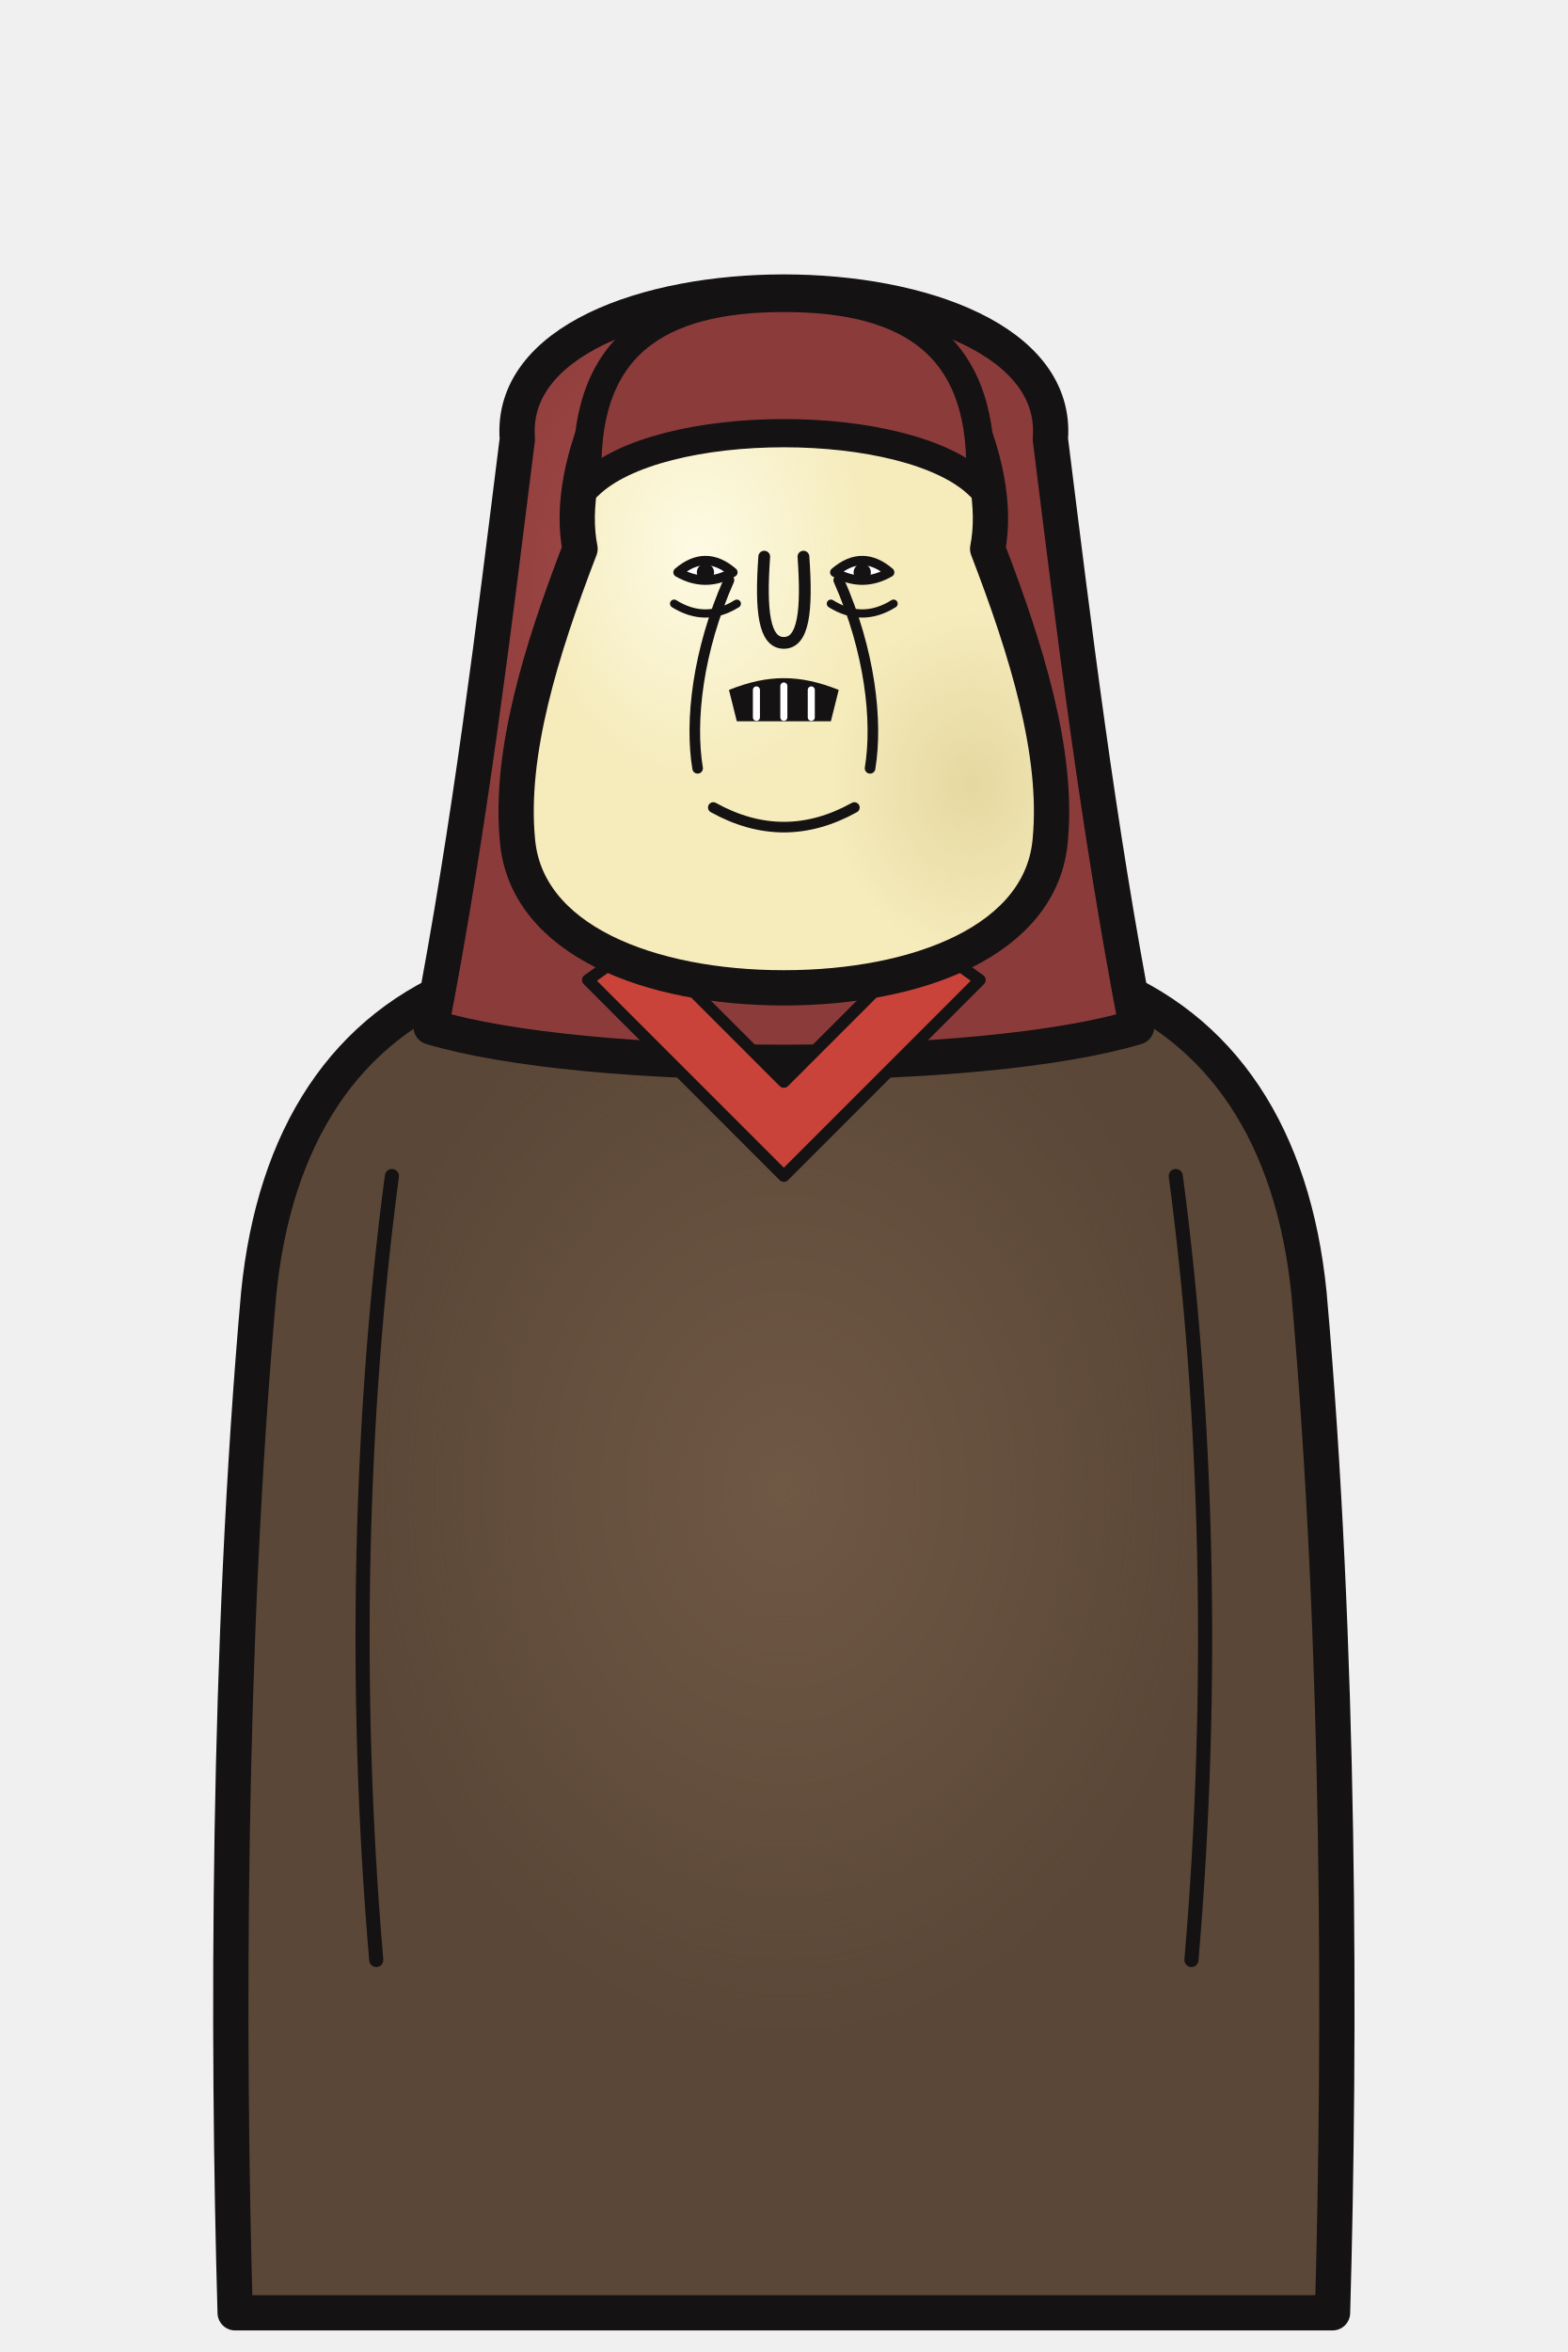
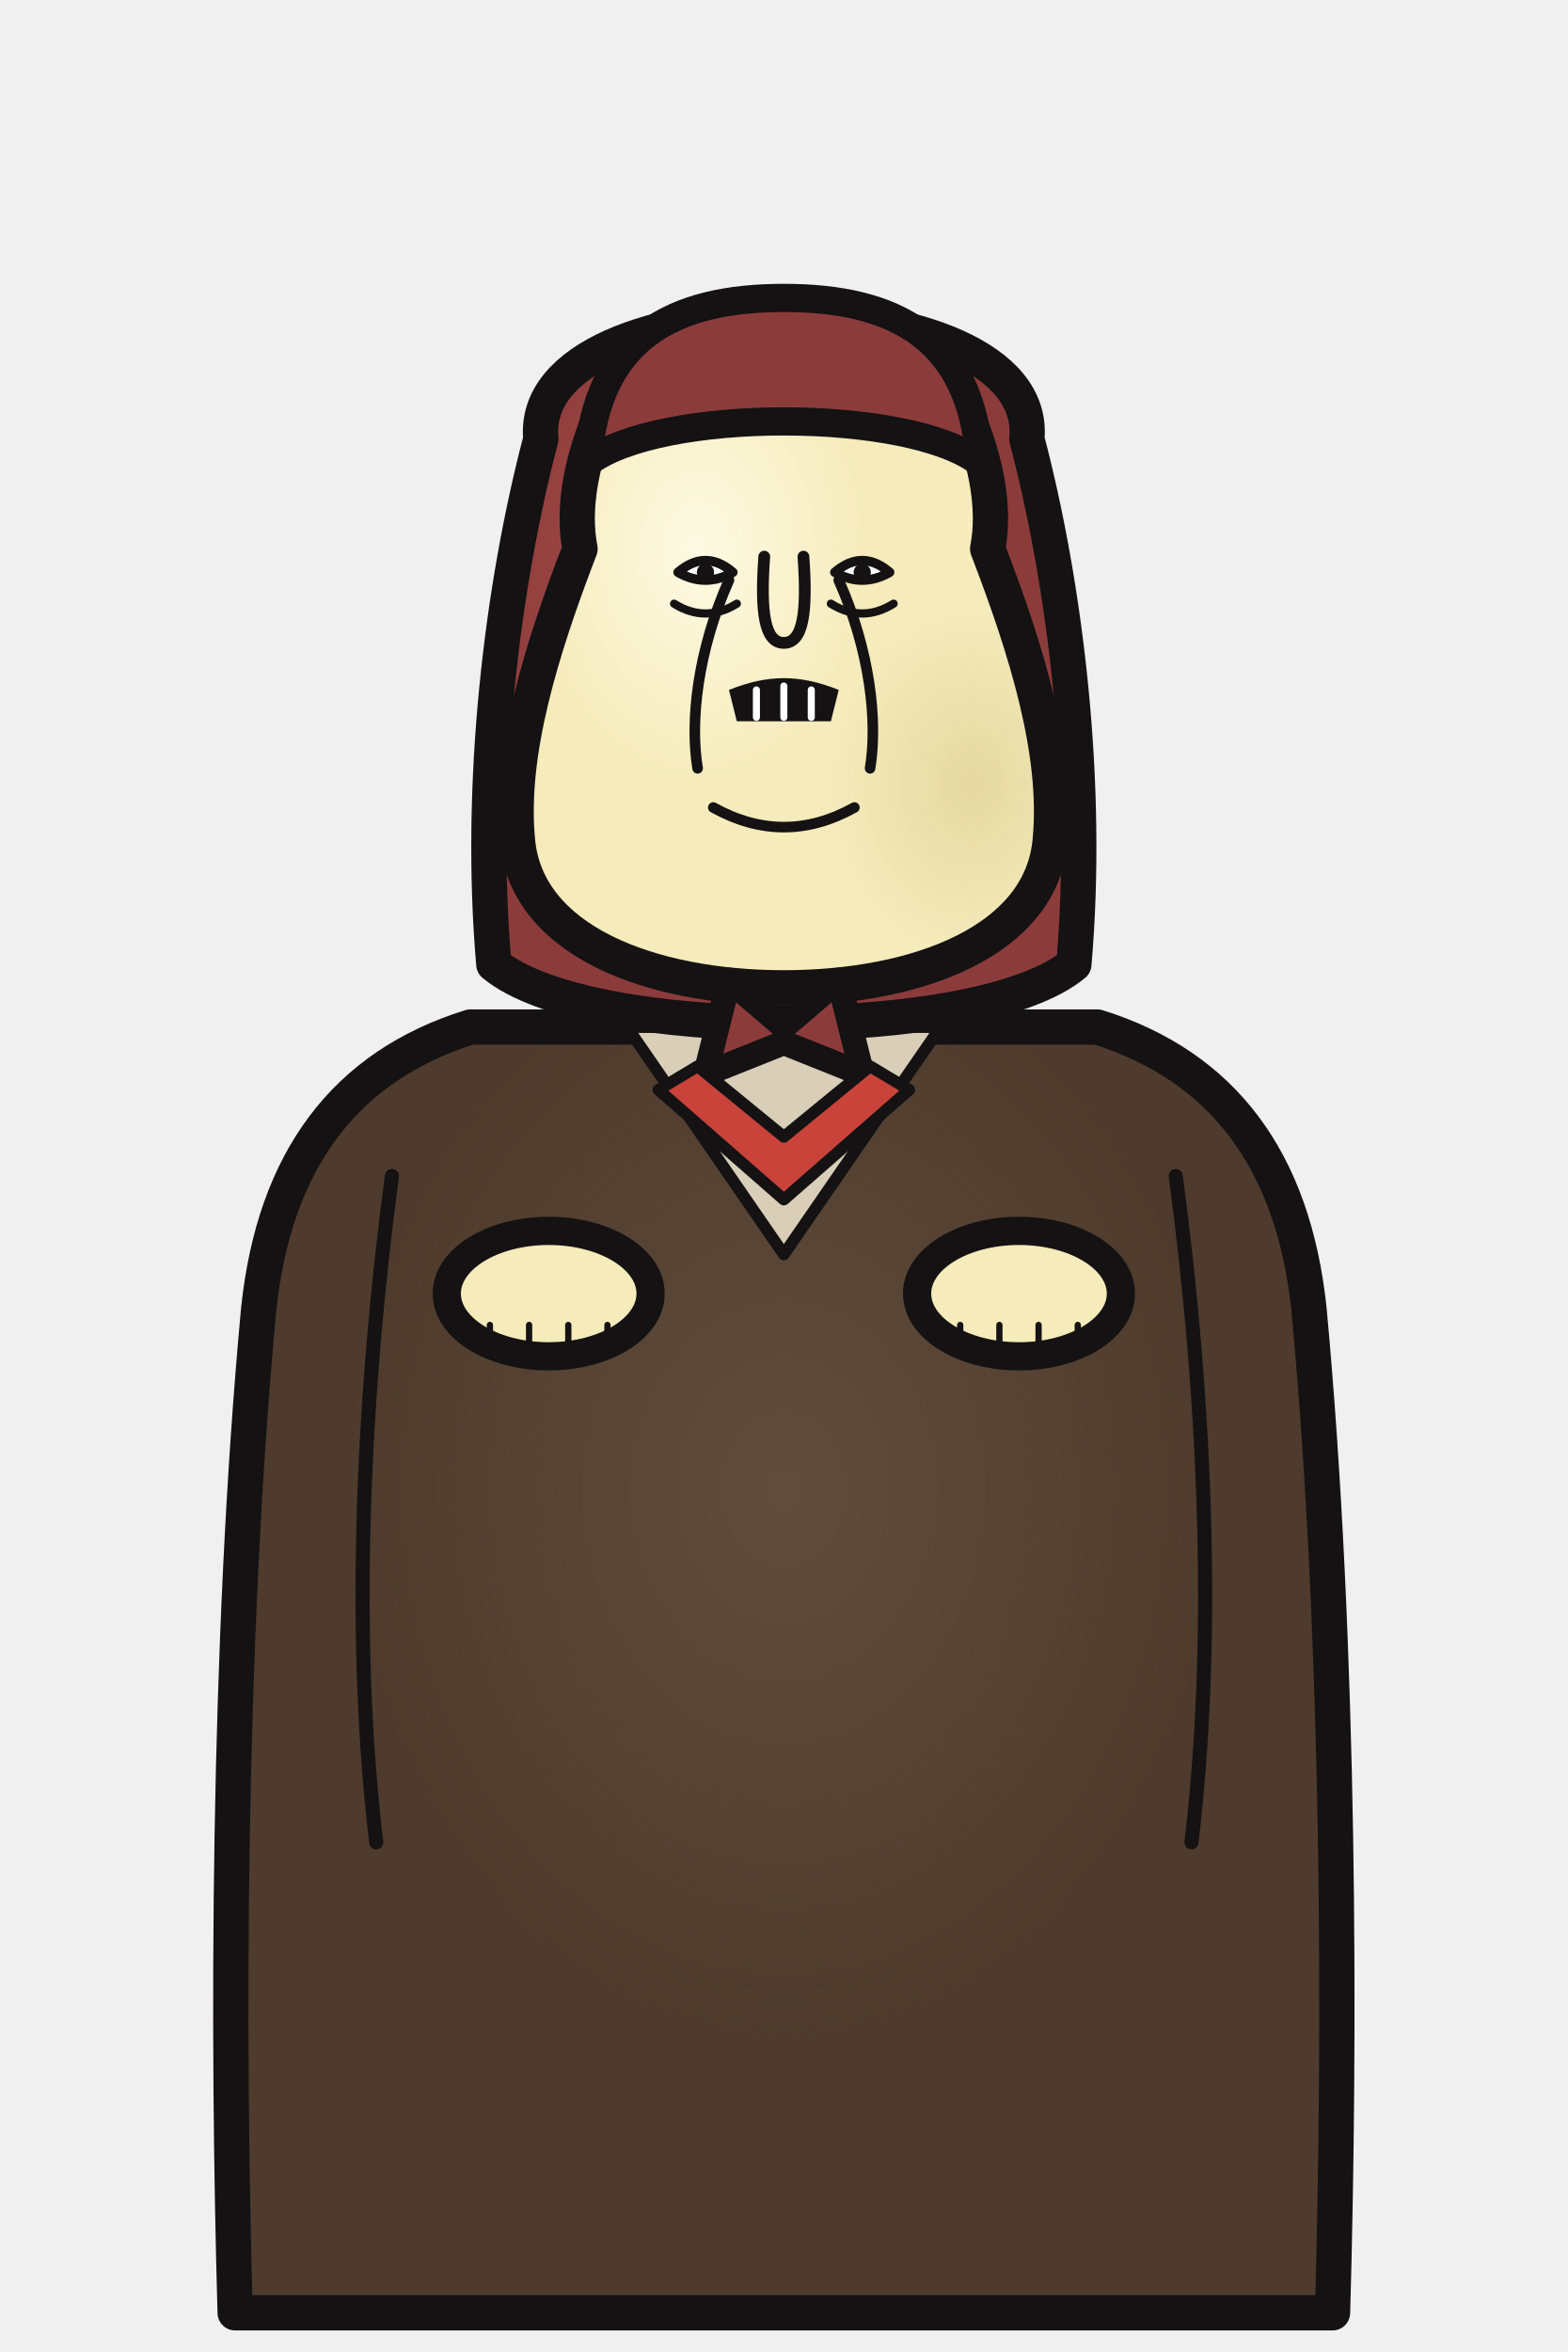
<svg xmlns="http://www.w3.org/2000/svg" width="800" height="1200" viewBox="0 0 400 600">
  <defs>
    <radialGradient id="g1">
-       <stop offset="0" stop-color="#735B47" stop-opacity="0.85" />
-       <stop offset="1" stop-color="#735B47" stop-opacity="0" />
+       <stop offset="0" stop-color="#64503E" stop-opacity="0.85" />
+       <stop offset="1" stop-color="#64503E" stop-opacity="0" />
    </radialGradient>
    <clipPath id="s1">
-       <path d="M120,250 C88,262 70,290 66,330 C58,420 58,520 60,590 L340,590 C342,520 342,420 334,330 C330,290 312,262 280,250 Z" />
+       <path d="M120,262 C88,272 70,296 66,334 C58,420 58,520 60,590 L340,590 C342,520 342,420 334,334 C330,296 312,272 280,262 Z" />
    </clipPath>
    <radialGradient id="g2">
      <stop offset="0" stop-color="#A9504C" stop-opacity="0.85" />
      <stop offset="1" stop-color="#A9504C" stop-opacity="0" />
    </radialGradient>
    <clipPath id="s2">
-       <path d="M132,112 C128,62 272,62 268,112 C274,160 280,210 290,262 C250,274 150,274 110,262 C120,210 126,160 132,112 Z" />
+       <path d="M138,112 C134,70 266,70 262,112 C272,150 278,200 274,246 C250,266 150,266 126,246 C122,200 128,150 138,112 Z" />
    </clipPath>
    <radialGradient id="g3">
      <stop offset="0" stop-color="#FFFDEB" stop-opacity="0.85" />
      <stop offset="1" stop-color="#FFFDEB" stop-opacity="0" />
    </radialGradient>
    <clipPath id="s3">
      <path d="M156,100 C148,116 146,130 148,140 C138,166 130,192 132,214 C134,240 166,252 200,252 C234,252 266,240 268,214 C270,192 262,166 252,140 C254,130 252,116 244,100 Z" />
    </clipPath>
    <radialGradient id="g4">
      <stop offset="0" stop-color="#E2D59C" stop-opacity="0.85" />
      <stop offset="1" stop-color="#E2D59C" stop-opacity="0" />
    </radialGradient>
    <clipPath id="s4">
      <path d="M156,100 C148,116 146,130 148,140 C138,166 130,192 132,214 C134,240 166,252 200,252 C234,252 266,240 268,214 C270,192 262,166 252,140 C254,130 252,116 244,100 Z" />
    </clipPath>
  </defs>
-   <path d="M120,250 C88,262 70,290 66,330 C58,420 58,520 60,590 L340,590 C342,520 342,420 334,330 C330,290 312,262 280,250 Z" fill="#5B4737" />
+   <path d="M120,262 C88,272 70,296 66,334 C58,420 58,520 60,590 L340,590 C342,520 342,420 334,334 C330,296 312,272 280,262 Z" fill="#4E3B2D" />
  <g clip-path="url(#s1)">
    <ellipse cx="200" cy="380" rx="110" ry="140" fill="url(#g1)" />
  </g>
-   <path d="M120,250 C88,262 70,290 66,330 C58,420 58,520 60,590 L340,590 C342,520 342,420 334,330 C330,290 312,262 280,250 Z" fill="none" stroke="#141213" stroke-width="9.0" stroke-linejoin="round" stroke-linecap="round" />
-   <path d="M100,300 C92,360 90,430 96,500 M300,300 C308,360 310,430 304,500" fill="none" stroke="#141213" stroke-width="3.6" stroke-linejoin="round" stroke-linecap="round" />
-   <path d="M132,112 C128,62 272,62 268,112 C274,160 280,210 290,262 C250,274 150,274 110,262 C120,210 126,160 132,112 Z" fill="#8C3B3B" />
+   <path d="M120,262 C88,272 70,296 66,334 C58,420 58,520 60,590 L340,590 C342,520 342,420 334,334 C330,296 312,272 280,262 Z" fill="none" stroke="#141213" stroke-width="9.0" stroke-linejoin="round" stroke-linecap="round" />
+   <path d="M160,262 L200,320 L240,262 Z" fill="#D9CFB8" stroke="#141213" stroke-width="3.0" stroke-linejoin="round" stroke-linecap="round" />
+   <path d="M100,300 C92,360 90,420 96,470 M300,300 C308,360 310,420 304,470" fill="none" stroke="#141213" stroke-width="3.6" stroke-linejoin="round" stroke-linecap="round" />
+   <ellipse cx="140.0" cy="330.0" rx="26.0" ry="16.0" fill="#F5EBBB" stroke="#141213" stroke-width="7.2" />
+   <path d="M125,338 L125,344" fill="none" stroke="#141213" stroke-width="1.6" stroke-linejoin="round" stroke-linecap="round" />
+   <path d="M135,338 L135,344" fill="none" stroke="#141213" stroke-width="1.6" stroke-linejoin="round" stroke-linecap="round" />
+   <path d="M145,338 L145,344" fill="none" stroke="#141213" stroke-width="1.6" stroke-linejoin="round" stroke-linecap="round" />
+   <path d="M155,338 L155,344" fill="none" stroke="#141213" stroke-width="1.6" stroke-linejoin="round" stroke-linecap="round" />
+   <ellipse cx="260.0" cy="330.0" rx="26.0" ry="16.0" fill="#F5EBBB" stroke="#141213" stroke-width="7.2" />
+   <path d="M245,338 L245,344" fill="none" stroke="#141213" stroke-width="1.6" stroke-linejoin="round" stroke-linecap="round" />
+   <path d="M255,338 L255,344" fill="none" stroke="#141213" stroke-width="1.6" stroke-linejoin="round" stroke-linecap="round" />
+   <path d="M265,338 L265,344" fill="none" stroke="#141213" stroke-width="1.6" stroke-linejoin="round" stroke-linecap="round" />
+   <path d="M275,338 L275,344" fill="none" stroke="#141213" stroke-width="1.6" stroke-linejoin="round" stroke-linecap="round" />
+   <path d="M138,112 C134,70 266,70 262,112 C272,150 278,200 274,246 C250,266 150,266 126,246 C122,200 128,150 138,112 Z" fill="#8C3B3B" />
  <g clip-path="url(#s2)">
-     <ellipse cx="170" cy="150" rx="60" ry="90" fill="url(#g2)" />
+     <ellipse cx="170" cy="150" rx="50" ry="80" fill="url(#g2)" />
  </g>
-   <path d="M132,112 C128,62 272,62 268,112 C274,160 280,210 290,262 C250,274 150,274 110,262 C120,210 126,160 132,112 Z" fill="none" stroke="#141213" stroke-width="9.0" stroke-linejoin="round" stroke-linecap="round" />
-   <path d="M150,250 L200,300 L250,250 L236,240 L200,276 L164,240 Z" fill="#C9433A" stroke="#141213" stroke-width="3.0" stroke-linejoin="round" stroke-linecap="round" />
+   <path d="M138,112 C134,70 266,70 262,112 C272,150 278,200 274,246 C250,266 150,266 126,246 C122,200 128,150 138,112 Z" fill="none" stroke="#141213" stroke-width="9.0" stroke-linejoin="round" stroke-linecap="round" />
  <path d="M156,100 C148,116 146,130 148,140 C138,166 130,192 132,214 C134,240 166,252 200,252 C234,252 266,240 268,214 C270,192 262,166 252,140 C254,130 252,116 244,100 Z" fill="#F5EBBB" />
  <g clip-path="url(#s3)">
    <ellipse cx="178" cy="140" rx="44" ry="60" fill="url(#g3)" />
  </g>
  <g clip-path="url(#s4)">
    <ellipse cx="248" cy="200" rx="36" ry="44" fill="url(#g4)" />
  </g>
  <path d="M156,100 C148,116 146,130 148,140 C138,166 130,192 132,214 C134,240 166,252 200,252 C234,252 266,240 268,214 C270,192 262,166 252,140 C254,130 252,116 244,100 Z" fill="none" stroke="#141213" stroke-width="9.0" stroke-linejoin="round" stroke-linecap="round" />
+   <path d="M150,118 C152,86 172,76 200,76 C228,76 248,86 250,118 C232,104 168,104 150,118 Z" fill="#8C3B3B" stroke="#141213" stroke-width="7.2" stroke-linejoin="round" stroke-linecap="round" />
  <path d="M173,146 Q180,140 187,146 Q180,150 173,146 Z" fill="#FFFFFF" stroke="#141213" stroke-width="2.4" stroke-linejoin="round" stroke-linecap="round" />
  <ellipse cx="180.0" cy="146.0" rx="2.2" ry="2.2" fill="#141213" />
  <path d="M172,154 Q180,159 188,154" fill="none" stroke="#141213" stroke-width="2.1" stroke-linejoin="round" stroke-linecap="round" />
  <path d="M213,146 Q220,140 227,146 Q220,150 213,146 Z" fill="#FFFFFF" stroke="#141213" stroke-width="2.4" stroke-linejoin="round" stroke-linecap="round" />
  <ellipse cx="220.0" cy="146.0" rx="2.2" ry="2.2" fill="#141213" />
  <path d="M212,154 Q220,159 228,154" fill="none" stroke="#141213" stroke-width="2.1" stroke-linejoin="round" stroke-linecap="round" />
  <path d="M195,142 C194,156 195,164 200,164 C205,164 206,156 205,142" fill="none" stroke="#141213" stroke-width="3.0" stroke-linejoin="round" stroke-linecap="round" />
  <path d="M186,176 C196,172 204,172 214,176 L212,184 L188,184 Z" fill="#141213" />
  <path d="M193,176 L193,183 M200,175 L200,183 M207,176 L207,183" fill="none" stroke="#FFFFFF" stroke-width="1.8" stroke-linejoin="round" stroke-linecap="round" />
  <path d="M186,148 C178,166 176,184 178,196 M214,148 C222,166 224,184 222,196" fill="none" stroke="#141213" stroke-width="2.7" stroke-linejoin="round" stroke-linecap="round" />
  <path d="M182,206 Q200,216 218,206" fill="none" stroke="#141213" stroke-width="2.7" stroke-linejoin="round" stroke-linecap="round" />
-   <path d="M150,124 C148,88 168,76 200,76 C232,76 252,88 250,124 C232,106 168,106 150,124 Z" fill="#8C3B3B" stroke="#141213" stroke-width="7.2" stroke-linejoin="round" stroke-linecap="round" />
+   <path d="M186,250 L200,262 L214,250 L220,274 L200,266 L180,274 Z" fill="#8C3B3B" stroke="#141213" stroke-width="6.3" stroke-linejoin="round" stroke-linecap="round" />
+   <path d="M168,278 L200,306 L232,278 L222,272 L200,290 L178,272 Z" fill="#C9433A" stroke="#141213" stroke-width="3.0" stroke-linejoin="round" stroke-linecap="round" />
</svg>
